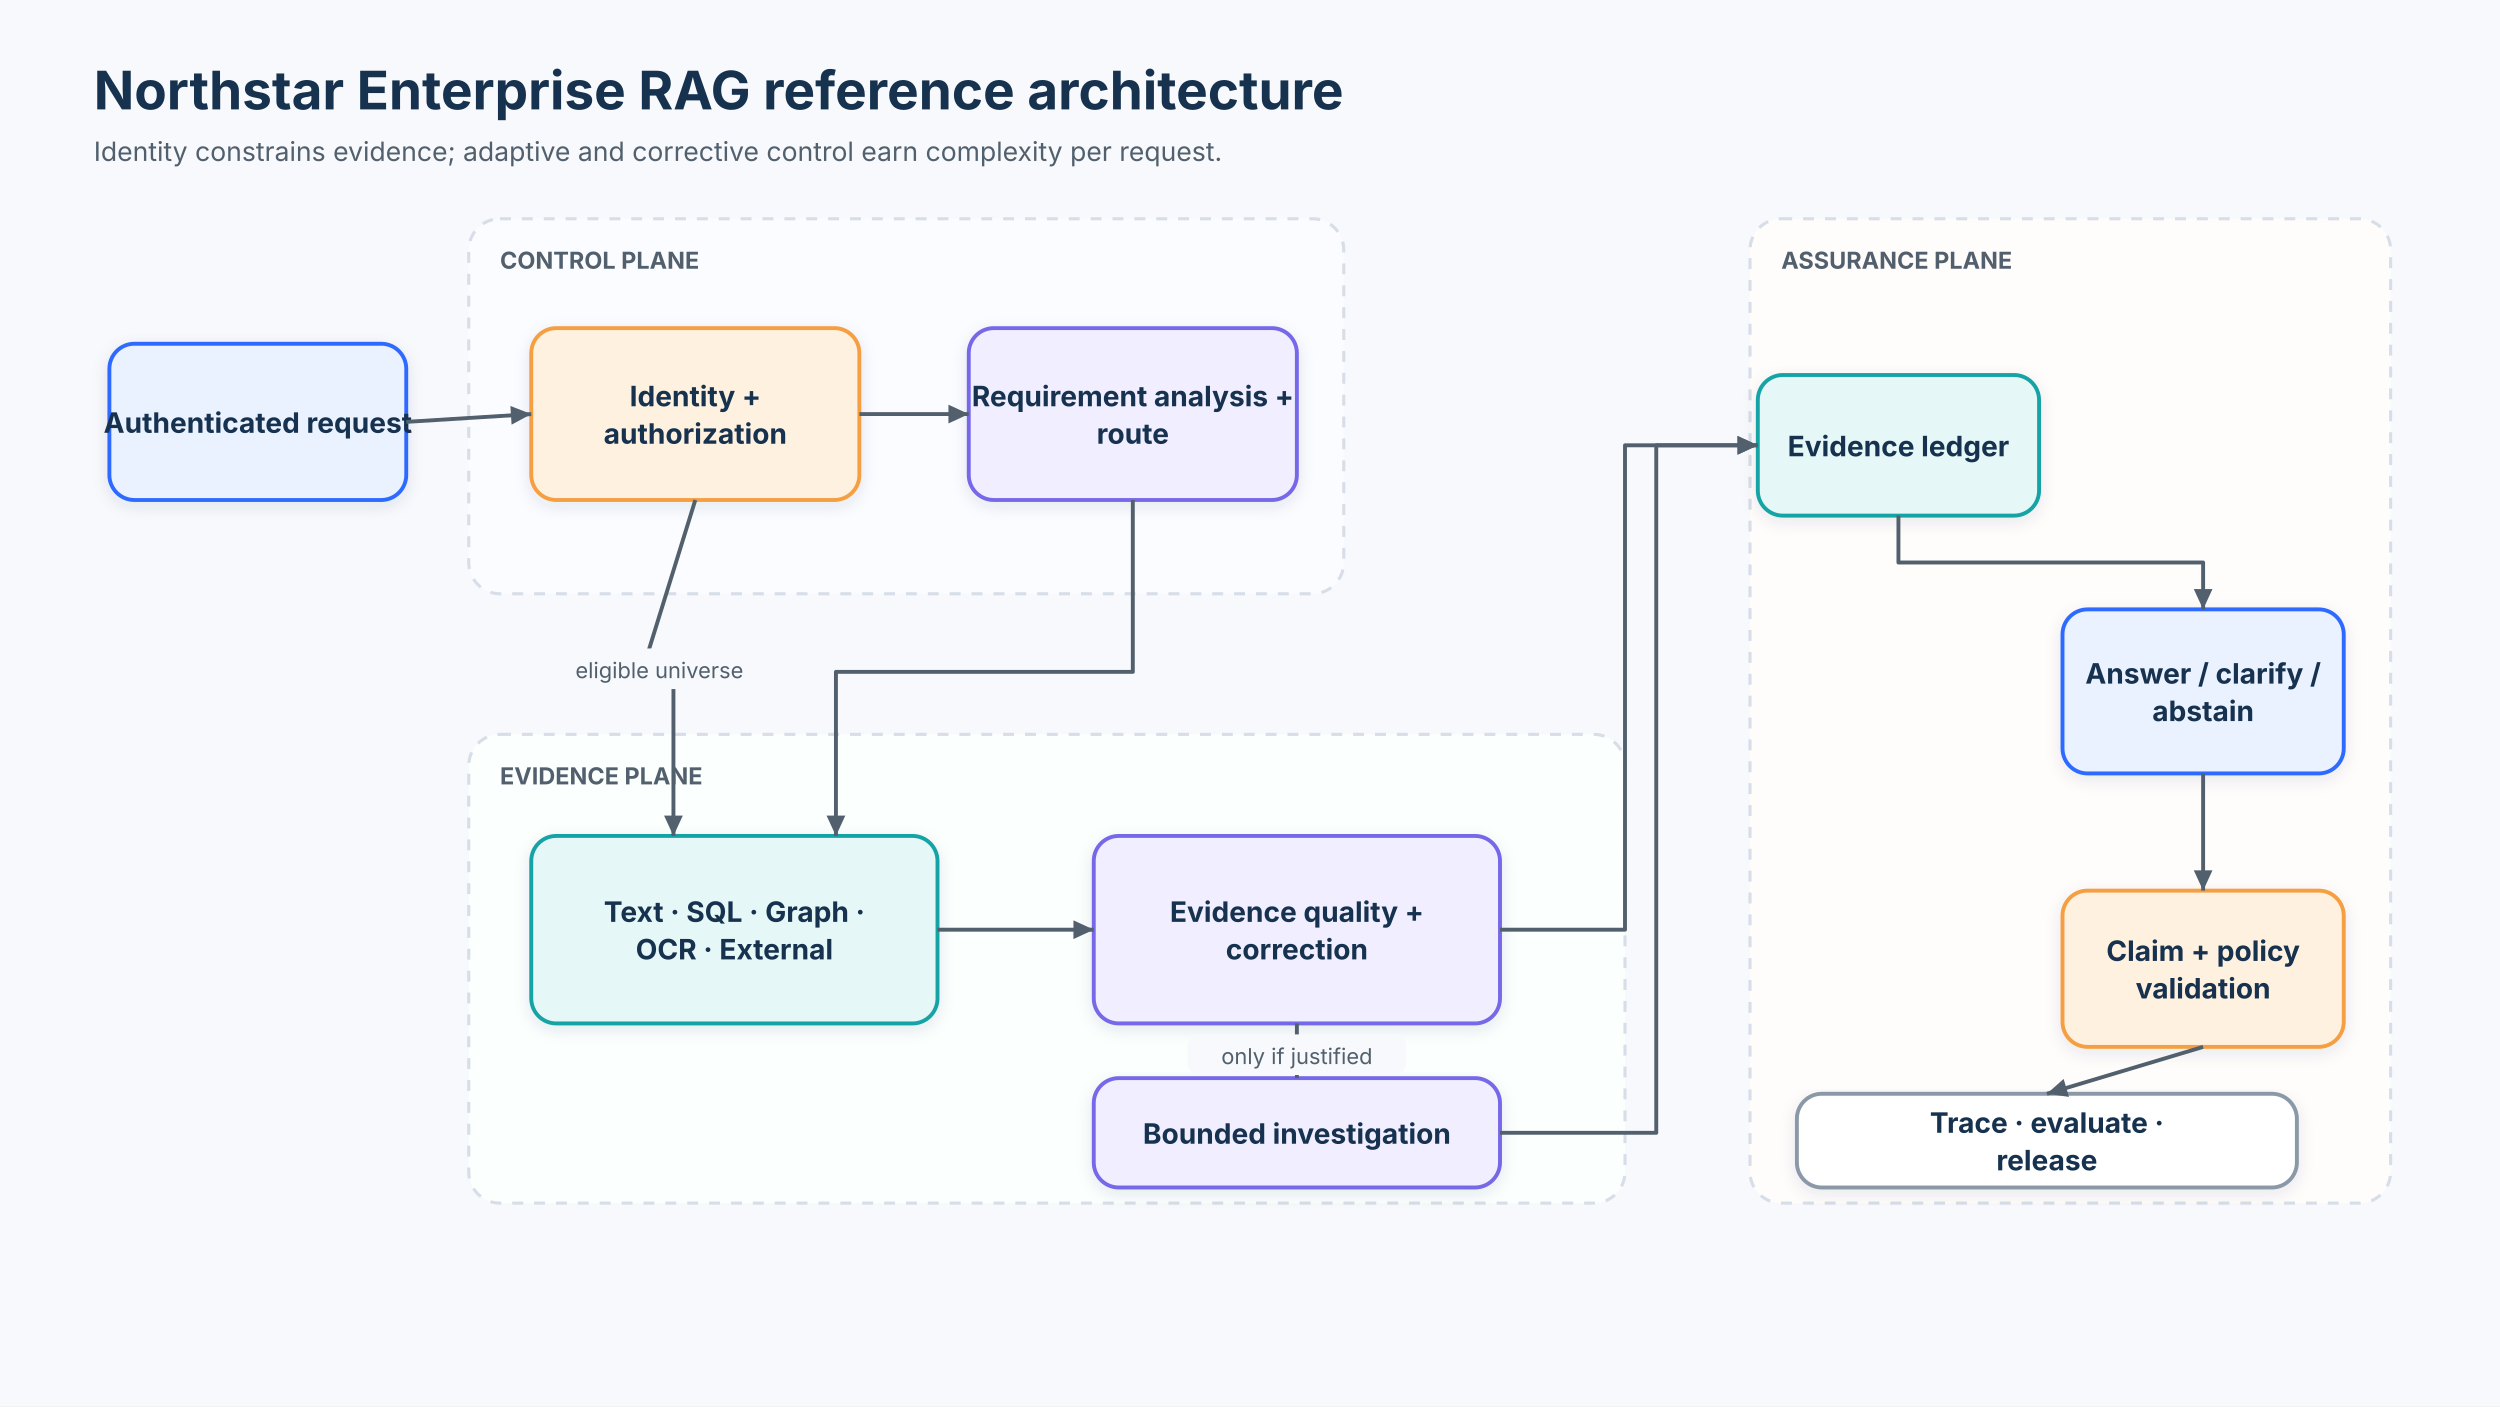
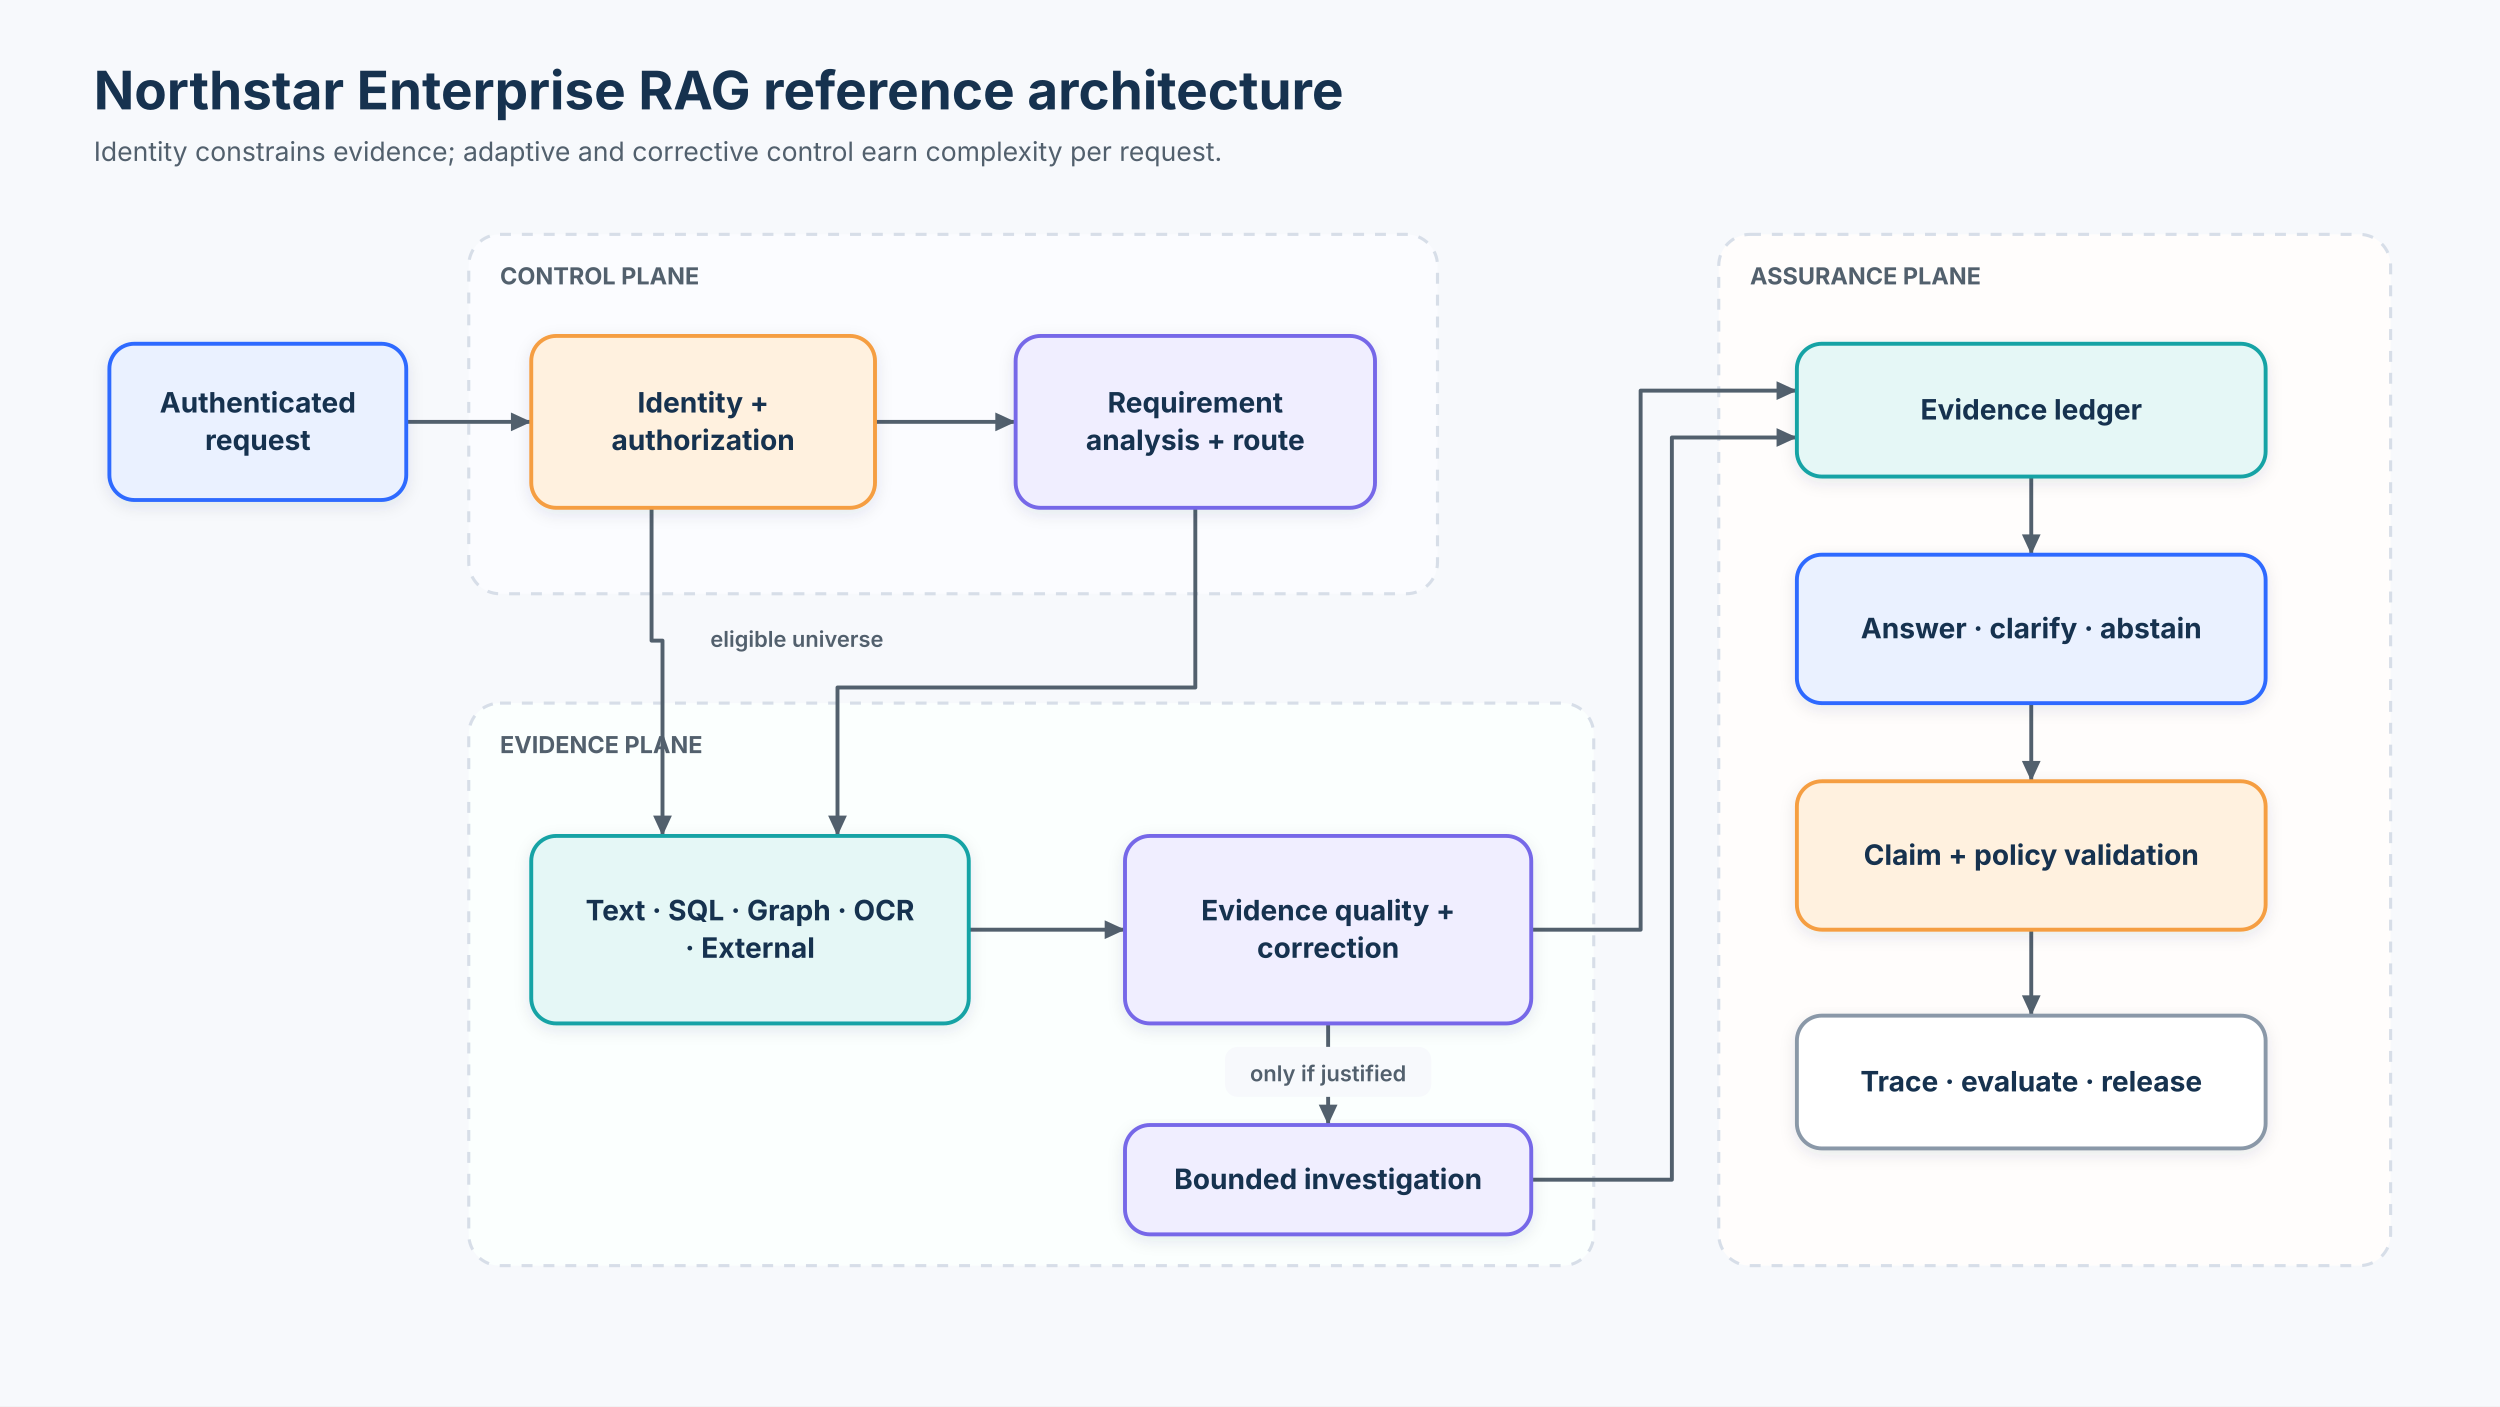
<svg xmlns="http://www.w3.org/2000/svg" width="1600" height="900" viewBox="0 0 1600 900" role="img" aria-labelledby="title desc">
  <defs>
    <filter id="shadow" x="-10%" y="-10%" width="120%" height="130%">
      <feDropShadow dx="0" dy="3" stdDeviation="5" flood-color="#16324F" flood-opacity="0.10" />
    </filter>
  </defs>
  <rect width="100%" height="100%" fill="#F7F9FC" />
-   <text x="60" y="70" font-family="Inter,Arial,sans-serif" font-size="34" font-weight="700" fill="#16324F">Northstar Enterprise RAG reference architecture</text>
-   <text x="60" y="103" font-family="Inter,Arial,sans-serif" font-size="17" fill="#52606D">Identity constrains evidence; adaptive and corrective control earn complexity per request.</text>
-   <rect x="300" y="140" width="560" height="240" rx="20" fill="#FBFCFF" stroke="#D7DEE8" stroke-width="2" stroke-dasharray="7 7" />
-   <text x="320" y="172" font-family="Inter,Arial,sans-serif" font-size="15" font-weight="700" fill="#52606D">CONTROL PLANE</text>
-   <rect x="300" y="470" width="740" height="300" rx="20" fill="#FBFFFE" stroke="#D7DEE8" stroke-width="2" stroke-dasharray="7 7" />
-   <text x="320" y="502" font-family="Inter,Arial,sans-serif" font-size="15" font-weight="700" fill="#52606D">EVIDENCE PLANE</text>
-   <rect x="1120" y="140" width="410" height="630" rx="20" fill="#FFFDFC" stroke="#D7DEE8" stroke-width="2" stroke-dasharray="7 7" />
-   <text x="1140" y="172" font-family="Inter,Arial,sans-serif" font-size="15" font-weight="700" fill="#52606D">ASSURANCE PLANE</text>
+   <text x="60" y="70" font-family="Inter, Arial, sans-serif" font-size="34" font-weight="700" fill="#16324F">Northstar Enterprise RAG reference architecture</text>
+   <text x="60" y="103" font-family="Inter, Arial, sans-serif" font-size="17" fill="#52606D">Identity constrains evidence; adaptive and corrective control earn complexity per request.</text>
+   <rect x="300" y="150" width="620" height="230" rx="20" fill="#FBFCFF" stroke="#D7DEE8" stroke-width="2" stroke-dasharray="7 7" />
+   <text x="320" y="182" font-family="Inter, Arial, sans-serif" font-size="15" font-weight="700" fill="#52606D">CONTROL PLANE</text>
+   <rect x="300" y="450" width="720" height="360" rx="20" fill="#FBFFFE" stroke="#D7DEE8" stroke-width="2" stroke-dasharray="7 7" />
+   <text x="320" y="482" font-family="Inter, Arial, sans-serif" font-size="15" font-weight="700" fill="#52606D">EVIDENCE PLANE</text>
+   <rect x="1100" y="150" width="430" height="660" rx="20" fill="#FFFDFC" stroke="#D7DEE8" stroke-width="2" stroke-dasharray="7 7" />
+   <text x="1120" y="182" font-family="Inter, Arial, sans-serif" font-size="15" font-weight="700" fill="#52606D">ASSURANCE PLANE</text>
+   <path d="M 260 270.0 L 340 270.0" fill="none" stroke="#52606D" stroke-width="2.5" stroke-linecap="round" stroke-linejoin="round" />
+   <polygon points="340,270.0 327.0,276.0 327.0,264.0" fill="#52606D" />
+   <path d="M 560 270.0 L 650 270.0" fill="none" stroke="#52606D" stroke-width="2.5" stroke-linecap="round" stroke-linejoin="round" />
+   <polygon points="650,270.0 637.0,276.0 637.0,264.0" fill="#52606D" />
+   <path d="M 417.0 325 L 417 410 L 424 410 L 424.0 535" fill="none" stroke="#52606D" stroke-width="2.5" stroke-linecap="round" stroke-linejoin="round" />
+   <polygon points="424.0,535 418.0,522.0 430.0,522.0" fill="#52606D" />
+   <path d="M 765.0 325 L 765 440 L 536 440 L 536.0 535" fill="none" stroke="#52606D" stroke-width="2.5" stroke-linecap="round" stroke-linejoin="round" />
+   <polygon points="536.0,535 530.0,522.0 542.0,522.0" fill="#52606D" />
+   <path d="M 620 595.0 L 720 595.0" fill="none" stroke="#52606D" stroke-width="2.5" stroke-linecap="round" stroke-linejoin="round" />
+   <polygon points="720,595.0 707.0,601.0 707.0,589.0" fill="#52606D" />
+   <path d="M 850.0 655 L 850.0 720" fill="none" stroke="#52606D" stroke-width="2.5" stroke-linecap="round" stroke-linejoin="round" />
+   <polygon points="850.0,720 844.0,707.0 856.0,707.0" fill="#52606D" />
+   <path d="M 980 595.0 L 1050 595 L 1050 250 L 1150 250.0" fill="none" stroke="#52606D" stroke-width="2.5" stroke-linecap="round" stroke-linejoin="round" />
+   <polygon points="1150,250.0 1137.0,256.0 1137.0,244.0" fill="#52606D" />
+   <path d="M 980 755.0 L 1070 755 L 1070 280 L 1150 280.0" fill="none" stroke="#52606D" stroke-width="2.5" stroke-linecap="round" stroke-linejoin="round" />
+   <polygon points="1150,280.0 1137.0,286.0 1137.0,274.0" fill="#52606D" />
+   <path d="M 1300.0 305 L 1300.0 355" fill="none" stroke="#52606D" stroke-width="2.5" stroke-linecap="round" stroke-linejoin="round" />
+   <polygon points="1300.0,355 1294.0,342.0 1306.0,342.0" fill="#52606D" />
+   <path d="M 1300.0 450 L 1300.0 500" fill="none" stroke="#52606D" stroke-width="2.5" stroke-linecap="round" stroke-linejoin="round" />
+   <polygon points="1300.0,500 1294.0,487.0 1306.0,487.0" fill="#52606D" />
+   <path d="M 1300.0 595 L 1300.0 650" fill="none" stroke="#52606D" stroke-width="2.5" stroke-linecap="round" stroke-linejoin="round" />
+   <polygon points="1300.0,650 1294.0,637.0 1306.0,637.0" fill="#52606D" />
  <rect x="70" y="220" width="190" height="100" rx="16" fill="#EAF1FF" stroke="#2F6BFF" stroke-width="2.5" filter="url(#shadow)" />
-   <text x="165.0" y="277.0" text-anchor="middle" font-family="Inter,Arial,sans-serif" font-size="18" font-weight="700" fill="#16324F">Authenticated request</text>
-   <rect x="340" y="210" width="210" height="110" rx="16" fill="#FFF1DF" stroke="#F59E42" stroke-width="2.5" filter="url(#shadow)" />
-   <text x="445.0" y="260.0" text-anchor="middle" font-family="Inter,Arial,sans-serif" font-size="18" font-weight="700" fill="#16324F">Identity +</text>
-   <text x="445.0" y="284.0" text-anchor="middle" font-family="Inter,Arial,sans-serif" font-size="18" font-weight="700" fill="#16324F">authorization</text>
-   <rect x="620" y="210" width="210" height="110" rx="16" fill="#F0EEFF" stroke="#7667E8" stroke-width="2.5" filter="url(#shadow)" />
-   <text x="725.0" y="260.0" text-anchor="middle" font-family="Inter,Arial,sans-serif" font-size="18" font-weight="700" fill="#16324F">Requirement analysis +</text>
-   <text x="725.0" y="284.0" text-anchor="middle" font-family="Inter,Arial,sans-serif" font-size="18" font-weight="700" fill="#16324F">route</text>
-   <rect x="340" y="535" width="260" height="120" rx="16" fill="#E5F7F6" stroke="#16A3A5" stroke-width="2.5" filter="url(#shadow)" />
-   <text x="470.0" y="590.0" text-anchor="middle" font-family="Inter,Arial,sans-serif" font-size="18" font-weight="700" fill="#16324F">Text · SQL · Graph ·</text>
-   <text x="470.0" y="614.0" text-anchor="middle" font-family="Inter,Arial,sans-serif" font-size="18" font-weight="700" fill="#16324F">OCR · External</text>
-   <rect x="700" y="535" width="260" height="120" rx="16" fill="#F0EEFF" stroke="#7667E8" stroke-width="2.5" filter="url(#shadow)" />
-   <text x="830.0" y="590.0" text-anchor="middle" font-family="Inter,Arial,sans-serif" font-size="18" font-weight="700" fill="#16324F">Evidence quality +</text>
-   <text x="830.0" y="614.0" text-anchor="middle" font-family="Inter,Arial,sans-serif" font-size="18" font-weight="700" fill="#16324F">correction</text>
-   <rect x="700" y="690" width="260" height="70" rx="16" fill="#F0EEFF" stroke="#7667E8" stroke-width="2.5" filter="url(#shadow)" />
-   <text x="830.0" y="732.0" text-anchor="middle" font-family="Inter,Arial,sans-serif" font-size="18" font-weight="700" fill="#16324F">Bounded investigation</text>
-   <rect x="1125" y="240" width="180" height="90" rx="16" fill="#E5F7F6" stroke="#16A3A5" stroke-width="2.5" filter="url(#shadow)" />
-   <text x="1215.0" y="292.0" text-anchor="middle" font-family="Inter,Arial,sans-serif" font-size="18" font-weight="700" fill="#16324F">Evidence ledger</text>
-   <rect x="1320" y="390" width="180" height="105" rx="16" fill="#EAF1FF" stroke="#2F6BFF" stroke-width="2.5" filter="url(#shadow)" />
-   <text x="1410.0" y="437.5" text-anchor="middle" font-family="Inter,Arial,sans-serif" font-size="18" font-weight="700" fill="#16324F">Answer / clarify /</text>
-   <text x="1410.0" y="461.5" text-anchor="middle" font-family="Inter,Arial,sans-serif" font-size="18" font-weight="700" fill="#16324F">abstain</text>
-   <rect x="1320" y="570" width="180" height="100" rx="16" fill="#FFF1DF" stroke="#F59E42" stroke-width="2.5" filter="url(#shadow)" />
-   <text x="1410.0" y="615.0" text-anchor="middle" font-family="Inter,Arial,sans-serif" font-size="18" font-weight="700" fill="#16324F">Claim + policy</text>
-   <text x="1410.0" y="639.0" text-anchor="middle" font-family="Inter,Arial,sans-serif" font-size="18" font-weight="700" fill="#16324F">validation</text>
-   <rect x="1150" y="700" width="320" height="60" rx="16" fill="#FFFFFF" stroke="#8A98A8" stroke-width="2.5" filter="url(#shadow)" />
-   <text x="1310.0" y="725.0" text-anchor="middle" font-family="Inter,Arial,sans-serif" font-size="18" font-weight="700" fill="#16324F">Trace · evaluate ·</text>
-   <text x="1310.0" y="749.0" text-anchor="middle" font-family="Inter,Arial,sans-serif" font-size="18" font-weight="700" fill="#16324F">release</text>
-   <path d="M 260 270.0 L 340 265.0" fill="none" stroke="#52606D" stroke-width="2.5" stroke-linejoin="round" />
-   <polygon points="340,265.0 327.4,271.799 326.651,259.823" fill="#52606D" />
-   <path d="M 550 265.0 L 620 265.0" fill="none" stroke="#52606D" stroke-width="2.5" stroke-linejoin="round" />
-   <polygon points="620,265.0 607.0,271.0 607.0,259.0" fill="#52606D" />
-   <path d="M 445.0 320 L 414 420 L 431 420 L 431.0 535" fill="none" stroke="#52606D" stroke-width="2.5" stroke-linejoin="round" />
-   <polygon points="431.0,535 425.0,522.0 437.0,522.0" fill="#52606D" />
-   <rect x="352" y="415" width="140" height="26" rx="8" fill="#F7F9FC" />
-   <text x="422" y="434" text-anchor="middle" font-family="Inter,Arial,sans-serif" font-size="14" fill="#52606D">eligible universe</text>
-   <path d="M 725.0 320 L 725 430 L 535 430 L 535.0 535" fill="none" stroke="#52606D" stroke-width="2.5" stroke-linejoin="round" />
-   <polygon points="535.0,535 529.0,522.0 541.0,522.0" fill="#52606D" />
-   <path d="M 600 595.0 L 700 595.0" fill="none" stroke="#52606D" stroke-width="2.5" stroke-linejoin="round" />
-   <polygon points="700,595.0 687.0,601.0 687.0,589.0" fill="#52606D" />
-   <path d="M 830.0 655 L 830.0 690" fill="none" stroke="#52606D" stroke-width="2.5" stroke-linejoin="round" />
-   <polygon points="830.0,690 824.0,677.0 836.0,677.0" fill="#52606D" />
-   <rect x="760" y="662" width="140" height="26" rx="8" fill="#F7F9FC" />
-   <text x="830" y="681" text-anchor="middle" font-family="Inter,Arial,sans-serif" font-size="14" fill="#52606D">only if justified</text>
-   <path d="M 960 595.0 L 1040 595 L 1040 285 L 1125 285.0" fill="none" stroke="#52606D" stroke-width="2.5" stroke-linejoin="round" />
-   <polygon points="1125,285.0 1112.0,291.0 1112.0,279.0" fill="#52606D" />
-   <path d="M 960 725.0 L 1060 725 L 1060 285 L 1125 285.0" fill="none" stroke="#52606D" stroke-width="2.5" stroke-linejoin="round" />
-   <polygon points="1125,285.0 1112.0,291.0 1112.0,279.0" fill="#52606D" />
-   <path d="M 1215.0 330 L 1215 360 L 1410 360 L 1410.0 390" fill="none" stroke="#52606D" stroke-width="2.5" stroke-linejoin="round" />
-   <polygon points="1410.0,390 1404.0,377.0 1416.0,377.0" fill="#52606D" />
-   <path d="M 1410.0 495 L 1410.0 570" fill="none" stroke="#52606D" stroke-width="2.5" stroke-linejoin="round" />
-   <polygon points="1410.0,570 1404.0,557.0 1416.0,557.0" fill="#52606D" />
-   <path d="M 1410.0 670 L 1310.0 700" fill="none" stroke="#52606D" stroke-width="2.5" stroke-linejoin="round" />
-   <polygon points="1310.0,700 1320.728,690.518 1324.176,702.011" fill="#52606D" />
+   <text x="165.0" y="264.0" text-anchor="middle" font-family="Inter, Arial, sans-serif" font-size="18" font-weight="700" fill="#16324F">Authenticated</text>
+   <text x="165.0" y="288.0" text-anchor="middle" font-family="Inter, Arial, sans-serif" font-size="18" font-weight="700" fill="#16324F">request</text>
+   <rect x="340" y="215" width="220" height="110" rx="16" fill="#FFF1DF" stroke="#F59E42" stroke-width="2.5" filter="url(#shadow)" />
+   <text x="450.0" y="264.0" text-anchor="middle" font-family="Inter, Arial, sans-serif" font-size="18" font-weight="700" fill="#16324F">Identity +</text>
+   <text x="450.0" y="288.0" text-anchor="middle" font-family="Inter, Arial, sans-serif" font-size="18" font-weight="700" fill="#16324F">authorization</text>
+   <rect x="650" y="215" width="230" height="110" rx="16" fill="#F0EEFF" stroke="#7667E8" stroke-width="2.5" filter="url(#shadow)" />
+   <text x="765.0" y="264.0" text-anchor="middle" font-family="Inter, Arial, sans-serif" font-size="18" font-weight="700" fill="#16324F">Requirement</text>
+   <text x="765.0" y="288.0" text-anchor="middle" font-family="Inter, Arial, sans-serif" font-size="18" font-weight="700" fill="#16324F">analysis + route</text>
+   <rect x="340" y="535" width="280" height="120" rx="16" fill="#E5F7F6" stroke="#16A3A5" stroke-width="2.5" filter="url(#shadow)" />
+   <text x="480.0" y="589.0" text-anchor="middle" font-family="Inter, Arial, sans-serif" font-size="18" font-weight="700" fill="#16324F">Text · SQL · Graph · OCR</text>
+   <text x="480.0" y="613.0" text-anchor="middle" font-family="Inter, Arial, sans-serif" font-size="18" font-weight="700" fill="#16324F">· External</text>
+   <rect x="720" y="535" width="260" height="120" rx="16" fill="#F0EEFF" stroke="#7667E8" stroke-width="2.5" filter="url(#shadow)" />
+   <text x="850.0" y="589.0" text-anchor="middle" font-family="Inter, Arial, sans-serif" font-size="18" font-weight="700" fill="#16324F">Evidence quality +</text>
+   <text x="850.0" y="613.0" text-anchor="middle" font-family="Inter, Arial, sans-serif" font-size="18" font-weight="700" fill="#16324F">correction</text>
+   <rect x="720" y="720" width="260" height="70" rx="16" fill="#F0EEFF" stroke="#7667E8" stroke-width="2.5" filter="url(#shadow)" />
+   <text x="850.0" y="761.0" text-anchor="middle" font-family="Inter, Arial, sans-serif" font-size="18" font-weight="700" fill="#16324F">Bounded investigation</text>
+   <rect x="1150" y="220" width="300" height="85" rx="16" fill="#E5F7F6" stroke="#16A3A5" stroke-width="2.5" filter="url(#shadow)" />
+   <text x="1300.0" y="268.5" text-anchor="middle" font-family="Inter, Arial, sans-serif" font-size="18" font-weight="700" fill="#16324F">Evidence ledger</text>
+   <rect x="1150" y="355" width="300" height="95" rx="16" fill="#EAF1FF" stroke="#2F6BFF" stroke-width="2.5" filter="url(#shadow)" />
+   <text x="1300.0" y="408.5" text-anchor="middle" font-family="Inter, Arial, sans-serif" font-size="18" font-weight="700" fill="#16324F">Answer · clarify · abstain</text>
+   <rect x="1150" y="500" width="300" height="95" rx="16" fill="#FFF1DF" stroke="#F59E42" stroke-width="2.5" filter="url(#shadow)" />
+   <text x="1300.0" y="553.5" text-anchor="middle" font-family="Inter, Arial, sans-serif" font-size="18" font-weight="700" fill="#16324F">Claim + policy validation</text>
+   <rect x="1150" y="650" width="300" height="85" rx="16" fill="#FFFFFF" stroke="#8A98A8" stroke-width="2.5" filter="url(#shadow)" />
+   <text x="1300.0" y="698.5" text-anchor="middle" font-family="Inter, Arial, sans-serif" font-size="18" font-weight="700" fill="#16324F">Trace · evaluate · release</text>
+   <rect x="444.0" y="392" width="132" height="32" rx="8" fill="#F7F9FC" />
+   <text x="510" y="414" text-anchor="middle" font-family="Inter, Arial, sans-serif" font-size="14" font-weight="600" fill="#52606D">eligible universe</text>
+   <rect x="784.0" y="670" width="132" height="32" rx="8" fill="#F7F9FC" />
+   <text x="850" y="692" text-anchor="middle" font-family="Inter, Arial, sans-serif" font-size="14" font-weight="600" fill="#52606D">only if justified</text>
</svg>
